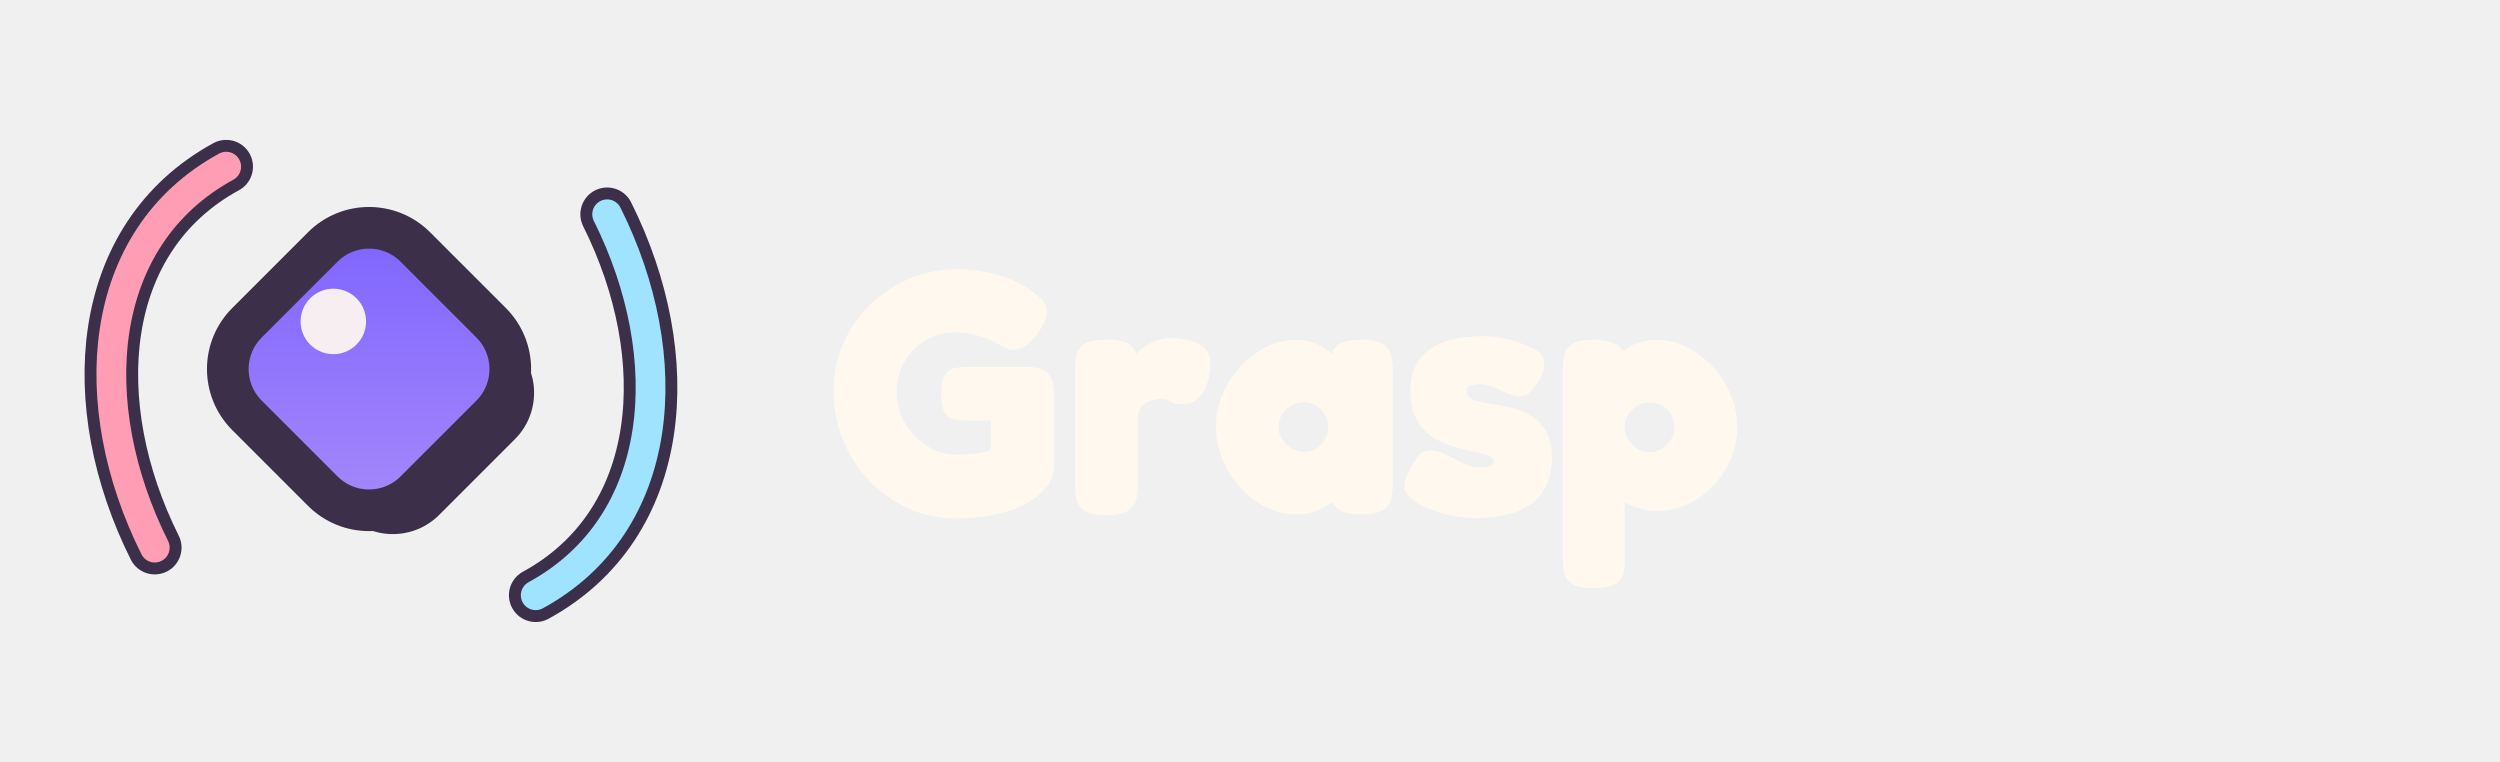
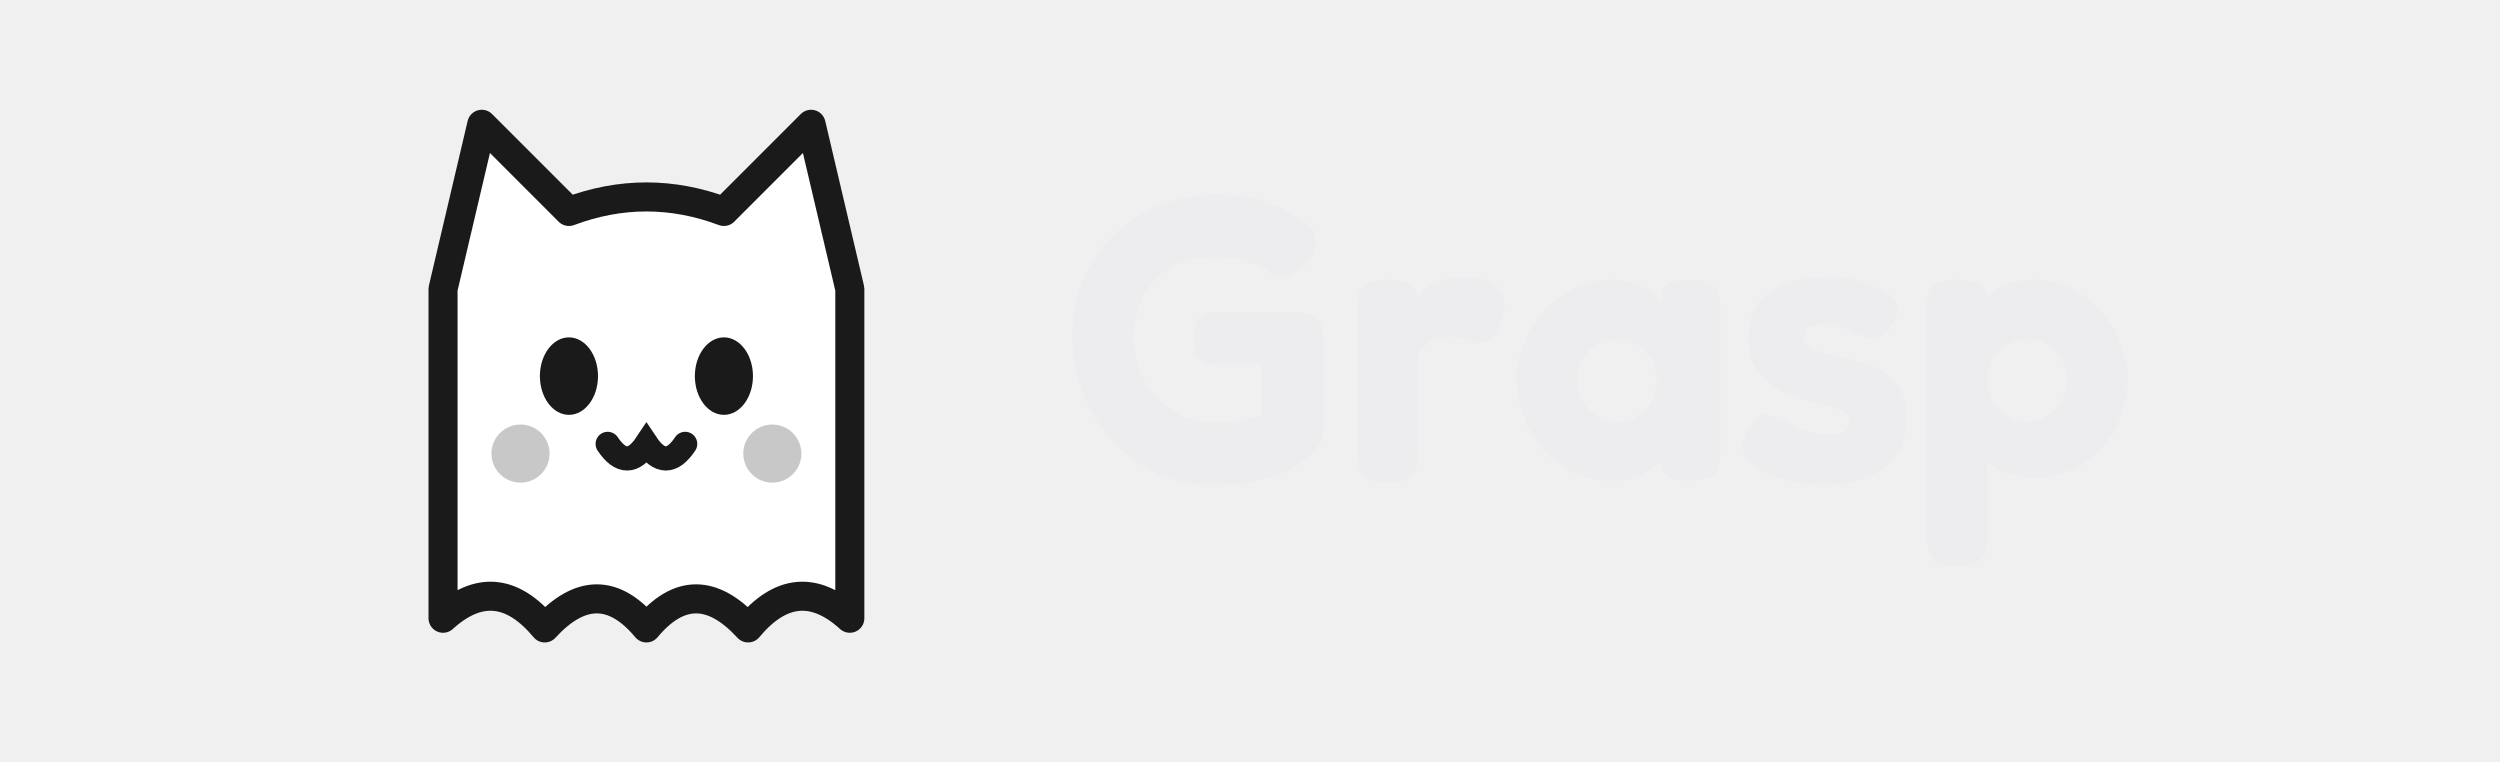
<svg xmlns="http://www.w3.org/2000/svg" viewBox="0 0 420 128" width="420" height="128" role="img" aria-label="Grasp">
-   <g>
-     <rect x="46" y="46" width="40" height="40" rx="11" transform="rotate(45 66 66)" fill="#3b2f4a" />
-     <defs>
-       <linearGradient id="coreGrad" x1="0" y1="0" x2="1" y2="1">
-         <stop offset="0%" stop-color="#7B61FF" />
-         <stop offset="100%" stop-color="#A78BFA" />
-       </linearGradient>
-     </defs>
-     <rect x="42" y="42" width="40" height="40" rx="11" transform="rotate(45 62 62)" fill="url(#coreGrad)" stroke="#3b2f4a" stroke-width="7" />
-     <circle cx="56" cy="54" r="5.5" fill="#fff8ef" opacity=".92" />
-     <path d="M38 28 C16 40 14 68 26 92" fill="none" stroke="#3b2f4a" stroke-width="9" stroke-linecap="round" />
-     <path d="M38 28 C16 40 14 68 26 92" fill="none" stroke="#ff9db5" stroke-width="5" stroke-linecap="round" />
-     <path d="M90 100 C112 88 114 60 102 36" fill="none" stroke="#3b2f4a" stroke-width="9" stroke-linecap="round" />
-     <path d="M90 100 C112 88 114 60 102 36" fill="none" stroke="#9fe3ff" stroke-width="5" stroke-linecap="round" />
-   </g>
-   <g transform="translate(138,86)">
-     <path d="M22.446 1.102Q18.27 1.102 14.587 -0.58Q10.904 -2.262 8.062 -5.22Q5.22 -8.178 3.625 -12.064Q2.03 -15.95 2.03 -20.358Q2.03 -24.592 3.654 -28.275Q5.278 -31.958 8.149 -34.771Q11.02 -37.584 14.79 -39.179Q18.56 -40.774 22.852 -40.774Q24.708 -40.774 26.854 -40.426Q29.0 -40.078 31.059 -39.353Q33.118 -38.628 34.626 -37.584Q35.844 -36.772 36.859 -35.844Q37.874 -34.916 37.874 -33.524Q37.874 -32.828 37.526 -32.016Q37.178 -31.204 36.54 -30.276Q35.438 -28.652 34.336 -27.927Q33.234 -27.202 32.248 -27.202Q31.61 -27.202 30.943 -27.521Q30.276 -27.84 29.116 -28.536Q28.768 -28.768 27.782 -29.145Q26.796 -29.522 25.433 -29.841Q24.07 -30.16 22.562 -30.16Q19.836 -30.16 17.574 -28.855Q15.312 -27.55 13.978 -25.288Q12.644 -23.026 12.644 -20.242Q12.644 -17.4 14.036 -14.993Q15.428 -12.586 17.719 -11.107Q20.01 -9.628 22.678 -9.628Q23.722 -9.628 24.737 -9.686Q25.752 -9.744 26.738 -9.918Q27.724 -10.092 28.478 -10.382V-15.37H24.186Q23.142 -15.37 22.214 -15.573Q21.286 -15.776 20.706 -16.704Q20.126 -17.632 20.126 -19.894Q20.126 -22.156 20.764 -23.084Q21.402 -24.012 22.388 -24.186Q23.374 -24.36 24.36 -24.36H34.51Q36.83 -24.302 37.758 -23.519Q38.686 -22.736 38.889 -21.634Q39.092 -20.532 39.092 -19.314V-7.424Q39.092 -5.8 37.7 -4.089Q36.308 -2.378 33.93 -1.16Q32.48 -0.406 30.682 0.087Q28.884 0.58 26.825 0.841Q24.766 1.102 22.446 1.102Z" fill="#fff8ef" />
-     <path d="M47.828 0.522Q45.218 0.522 44.116 -0.261Q43.014 -1.044 42.811 -2.291Q42.608 -3.538 42.608 -4.814V-23.722Q42.608 -25.056 42.84 -26.245Q43.072 -27.434 44.174 -28.188Q45.276 -28.942 47.886 -28.942Q50.438 -28.942 51.511 -28.246Q52.584 -27.55 52.816 -26.709Q53.048 -25.868 53.048 -25.404L52.12 -25.752Q52.12 -25.752 52.584 -26.274Q53.048 -26.796 53.947 -27.492Q54.846 -28.188 56.093 -28.71Q57.34 -29.232 58.906 -29.232Q59.428 -29.232 60.211 -29.145Q60.994 -29.058 61.893 -28.826Q62.792 -28.594 63.575 -28.13Q64.358 -27.666 64.851 -26.912Q65.344 -26.158 65.344 -25.056Q65.344 -22.156 64.097 -20.126Q62.85 -18.096 60.82 -18.096Q59.718 -18.096 59.254 -18.241Q58.79 -18.386 58.587 -18.531Q58.384 -18.676 58.123 -18.821Q57.862 -18.966 57.166 -18.966Q56.296 -18.966 55.571 -18.763Q54.846 -18.56 54.295 -18.154Q53.744 -17.748 53.454 -17.197Q53.164 -16.646 53.164 -16.008V-4.698Q53.164 -3.422 52.932 -2.204Q52.7 -0.986 51.598 -0.232Q50.496 0.522 47.828 0.522Z" fill="#fff8ef" />
-     <path d="M90.711 0.406Q88.101 0.406 86.854 -0.464Q85.607 -1.334 85.665 -2.436H86.477Q86.187 -2.03 85.346 -1.363Q84.505 -0.696 83.113 -0.145Q81.721 0.406 79.691 0.406Q77.081 0.406 74.674 -0.783Q72.267 -1.972 70.382 -4.06Q68.497 -6.148 67.395 -8.787Q66.293 -11.426 66.293 -14.326Q66.293 -17.168 67.395 -19.778Q68.497 -22.388 70.411 -24.447Q72.325 -26.506 74.703 -27.695Q77.081 -28.884 79.691 -28.884Q81.663 -28.884 83.026 -28.304Q84.389 -27.724 85.23 -27.028Q86.071 -26.332 86.361 -25.868H85.723Q85.665 -27.318 86.912 -28.13Q88.159 -28.942 90.769 -28.942Q93.379 -28.942 94.452 -28.159Q95.525 -27.376 95.757 -26.158Q95.989 -24.94 95.989 -23.664V-4.814Q95.989 -3.538 95.757 -2.32Q95.525 -1.102 94.452 -0.348Q93.379 0.406 90.711 0.406ZM81.141 -10.092Q82.243 -10.092 83.142 -10.672Q84.041 -11.252 84.592 -12.209Q85.143 -13.166 85.143 -14.268Q85.143 -15.428 84.592 -16.356Q84.041 -17.284 83.113 -17.864Q82.185 -18.444 81.025 -18.444Q79.865 -18.444 78.908 -17.864Q77.951 -17.284 77.371 -16.327Q76.791 -15.37 76.791 -14.21Q76.791 -13.108 77.4 -12.18Q78.009 -11.252 78.995 -10.672Q79.981 -10.092 81.141 -10.092Z" fill="#fff8ef" />
-     <path d="M109.785 1.044Q108.161 1.044 106.16 0.667Q104.159 0.29 102.274 -0.435Q100.389 -1.16 99.171 -2.146Q97.953 -3.132 97.953 -4.408Q97.953 -4.988 98.214 -5.713Q98.475 -6.438 98.939 -7.308Q99.403 -8.178 100.099 -9.164Q100.505 -9.744 101.056 -10.034Q101.607 -10.324 102.361 -10.324Q103.405 -10.324 104.391 -9.889Q105.377 -9.454 106.363 -8.903Q107.349 -8.352 108.422 -7.917Q109.495 -7.482 110.713 -7.482Q111.815 -7.482 112.366 -7.714Q112.917 -7.946 112.917 -8.41Q112.917 -8.874 112.54 -9.164Q112.163 -9.454 111.496 -9.657Q110.829 -9.86 109.959 -10.034Q109.089 -10.208 108.103 -10.44Q107.117 -10.672 106.073 -11.02Q104.739 -11.426 103.463 -12.093Q102.187 -12.76 101.172 -13.862Q100.157 -14.964 99.548 -16.53Q98.939 -18.096 98.939 -20.358Q98.939 -23.374 100.331 -25.404Q101.723 -27.434 104.449 -28.478Q107.175 -29.522 111.177 -29.522Q112.163 -29.522 113.149 -29.406Q114.135 -29.29 115.15 -29.058Q116.165 -28.826 117.18 -28.449Q118.195 -28.072 119.239 -27.608Q121.385 -26.68 121.443 -25.027Q121.501 -23.374 120.225 -21.576Q119.529 -20.474 118.804 -19.923Q118.079 -19.372 117.325 -19.372Q116.397 -19.372 115.295 -19.894Q114.193 -20.416 112.975 -20.938Q111.757 -21.46 110.539 -21.46Q109.843 -21.46 109.35 -21.315Q108.857 -21.17 108.625 -20.909Q108.393 -20.648 108.393 -20.3Q108.393 -19.662 108.828 -19.285Q109.263 -18.908 109.988 -18.676Q110.713 -18.444 111.67 -18.27Q112.627 -18.096 113.729 -17.922Q115.237 -17.69 116.832 -17.197Q118.427 -16.704 119.761 -15.776Q121.095 -14.848 121.907 -13.224Q122.719 -11.6 122.719 -8.99Q122.719 -4.06 119.442 -1.508Q116.165 1.044 109.785 1.044Z" fill="#fff8ef" />
-     <path d="M140.459 -0.174Q137.617 -0.174 135.529 -1.334Q133.441 -2.494 132.107 -4.495Q130.773 -6.496 130.135 -9.048Q129.497 -11.6 129.555 -14.442Q129.613 -17.226 130.28 -19.836Q130.947 -22.446 132.281 -24.476Q133.615 -26.506 135.645 -27.695Q137.675 -28.884 140.459 -28.884Q143.011 -28.884 145.418 -27.666Q147.825 -26.448 149.739 -24.389Q151.653 -22.33 152.755 -19.72Q153.857 -17.11 153.857 -14.326Q153.857 -11.426 152.755 -8.845Q151.653 -6.264 149.768 -4.321Q147.883 -2.378 145.476 -1.276Q143.069 -0.174 140.459 -0.174ZM129.729 12.818Q127.177 12.818 126.075 12.064Q124.973 11.31 124.77 10.15Q124.567 8.99 124.567 7.714V-23.78Q124.567 -25.056 124.77 -26.216Q124.973 -27.376 126.046 -28.159Q127.119 -28.942 129.671 -28.942Q131.701 -28.942 133.035 -28.391Q134.369 -27.84 134.949 -26.68V7.656Q135.065 8.932 134.804 10.121Q134.543 11.31 133.441 12.064Q132.339 12.818 129.729 12.818ZM139.067 -10.034Q140.227 -10.034 141.184 -10.614Q142.141 -11.194 142.721 -12.151Q143.301 -13.108 143.301 -14.21Q143.301 -15.37 142.75 -16.327Q142.199 -17.284 141.242 -17.835Q140.285 -18.386 139.125 -18.386Q137.965 -18.386 137.008 -17.806Q136.051 -17.226 135.5 -16.298Q134.949 -15.37 134.949 -14.21Q134.949 -13.108 135.529 -12.151Q136.109 -11.194 137.037 -10.614Q137.965 -10.034 139.067 -10.034Z" fill="#fff8ef" />
-   </g>
+   <svg x="60.6" y="16" width="96" height="96" viewBox="48 52 104 118">
+     <path d="M58 160 L58 92 L66 58 L84 76 Q100 70 116 76 L134 58 L142 92 L142 160 Q131 150 121 162 Q110 150 100 162 Q90 150 79 162 Q69 150 58 160Z" fill="#fff" stroke="#1a1a1a" stroke-width="6" stroke-linejoin="round" />
+     <ellipse cx="84" cy="110" rx="6" ry="8" fill="#1a1a1a" />
+     <ellipse cx="116" cy="110" rx="6" ry="8" fill="#1a1a1a" />
+     <path d="M92 124 Q96 130 100 124 Q104 130 108 124" fill="none" stroke="#1a1a1a" stroke-width="5" stroke-linecap="round" />
+     <circle cx="74" cy="126" r="6" fill="#c8c8c8" />
+     <circle cx="126" cy="126" r="6" fill="#c8c8c8" />
+   </svg>
+   <svg x="178.6" y="31.35" width="180.9" height="65.3" viewBox="6 -216 798 288">
+     <path d="M117 5L117 5Q95 5 76-3Q57-12 43-27Q29-42 21-62Q13-82 13-105L13-105Q13-128 21-147Q29-166 43-180Q58-194 77-202Q97-210 119-210L119-210Q129-210 139-209Q150-207 160-203Q170-200 178-194L178-194Q184-191 189-186Q193-182 193-176L193-176Q194-173 192-169Q191-165 188-161L188-161Q183-155 178-152Q174-149 169-149L169-149Q167-149 164-150Q160-152 155-155L155-155Q152-157 146-159Q140-161 133-163Q126-164 118-164L118-164Q101-164 87-157Q74-149 66-136Q59-122 58-104L58-104Q59-86 66-72Q74-58 88-50Q101-41 118-41L118-41Q124-41 130-42Q137-42 142-44Q148-45 153-47L153-47L153-84L121-84Q116-84 112-85Q108-86 105-90Q103-94 103-104L103-104Q103-113 105-117Q108-121 112-122Q117-123 122-123L122-123L178-123Q188-123 192-119Q197-116 198-111Q199-106 199-101L199-101L199-35Q199-28 192-20Q186-13 174-7L174-7Q167-3 158-0Q149 2 139 4Q128 5 117 5ZM246 3L246 3Q235 3 231-0Q226-4 225-9Q224-14 224-20L224-20L224-125Q224-131 225-136Q226-141 231-144Q236-147 247-147L247-147Q257-147 262-144Q266-142 268-138L268-138Q268-136 269-134L269-134Q271-137 275-141L275-141Q280-144 286-146Q293-149 301-149L301-149Q305-149 309-148Q313-148 317-147Q321-145 325-143Q329-141 331-137Q333-134 333-129L333-129Q333-117 327-108Q322-100 313-100L313-100Q308-100 306-101Q304-102 302-103Q301-104 299-104Q297-105 293-105L293-105Q288-105 284-104Q280-103 276-100Q273-98 271-94Q269-90 269-86L269-86L269-20Q269-14 268-9Q267-3 262-0Q257 3 246 3ZM470 2L470 2Q459 2 454-2Q449-5 449-11L449-11L452-16Q450-13 445-9Q440-5 431-1Q423 2 411 2L411 2Q398 2 385-4Q373-10 363-20Q353-31 348-44Q342-58 342-73L342-73Q342-88 348-101Q353-114 363-125Q373-135 385-141Q398-147 411-147L411-147Q422-147 430-144Q438-141 443-137Q449-132 451-128L451-128L449-133Q449-140 454-144Q459-147 470-147L470-147Q481-147 486-144Q491-141 492-135Q493-130 493-124L493-124L493-20Q493-15 492-9Q491-4 486-1Q481 2 470 2ZM418-42L418-42Q426-42 432-46Q439-50 442-57Q446-64 446-73L446-73Q446-81 442-88Q438-95 432-99Q425-103 417-103L417-103Q409-103 402-99Q395-95 391-88Q387-81 387-72L387-72Q387-64 391-57Q395-50 402-46Q409-42 418-42ZM568 5L568 5Q560 5 550 3Q541 2 532-2Q523-5 517-10Q511-15 510-21L510-21Q509-24 510-27Q511-31 513-34Q515-38 518-42L518-42Q520-46 523-47Q526-47 530-46L530-46Q535-45 540-43Q545-41 550-38Q555-36 560-34Q566-32 571-32L571-32Q580-32 584-34Q589-37 589-41L589-41Q589-45 587-47Q585-49 582-51Q578-52 574-53Q569-55 564-56Q559-57 553-59L553-59Q546-61 539-64Q532-68 526-73Q521-78 517-86Q514-93 514-104L514-104Q514-119 521-129Q528-139 541-144Q554-149 573-149L573-149Q578-149 584-149Q589-148 594-147Q600-145 605-143Q610-141 615-138L615-138Q624-134 624-127Q625-119 619-112L619-112Q616-107 612-105Q609-102 605-103L605-103Q600-104 594-107Q589-110 583-112Q577-115 571-115L571-115Q566-115 562-113Q558-112 557-110Q555-107 555-104L555-104Q555-101 557-98Q559-96 563-95Q567-93 572-92Q577-91 583-89L583-89Q591-88 600-85Q608-83 615-78Q623-73 627-65Q631-57 631-44L631-44Q631-20 615-8Q598 5 568 5ZM727 0L727 0Q712 0 701-6L701-6Q695-8 691-12L691-12L691 43Q691 48 690 53Q689 59 684 62Q680 65 669 65L669 65Q658 65 653 62Q649 59 648 54Q646 49 646 43L646 43L646-125Q646-131 647-136Q648-141 653-144Q658-147 668-147L668-147Q678-147 683-145Q689-142 691-136L691-136L691-135Q696-139 701-142L701-142Q712-147 727-147L727-147Q740-147 752-141Q765-135 774-125Q784-115 789-101Q795-88 795-73Q795-58 789-44Q784-31 774-21Q765-11 752-6Q740 0 727 0ZM720-42L720-42Q729-42 735-46Q742-50 746-57Q750-64 750-73L750-73Q750-81 746-88Q742-95 736-99Q729-103 721-103L721-103Q712-103 706-99Q699-95 695-88Q691-81 691-73Q691-64 695-57Q699-50 706-46Q712-42 720-42Z" fill="#ededf0" />
+   </svg>
</svg>
